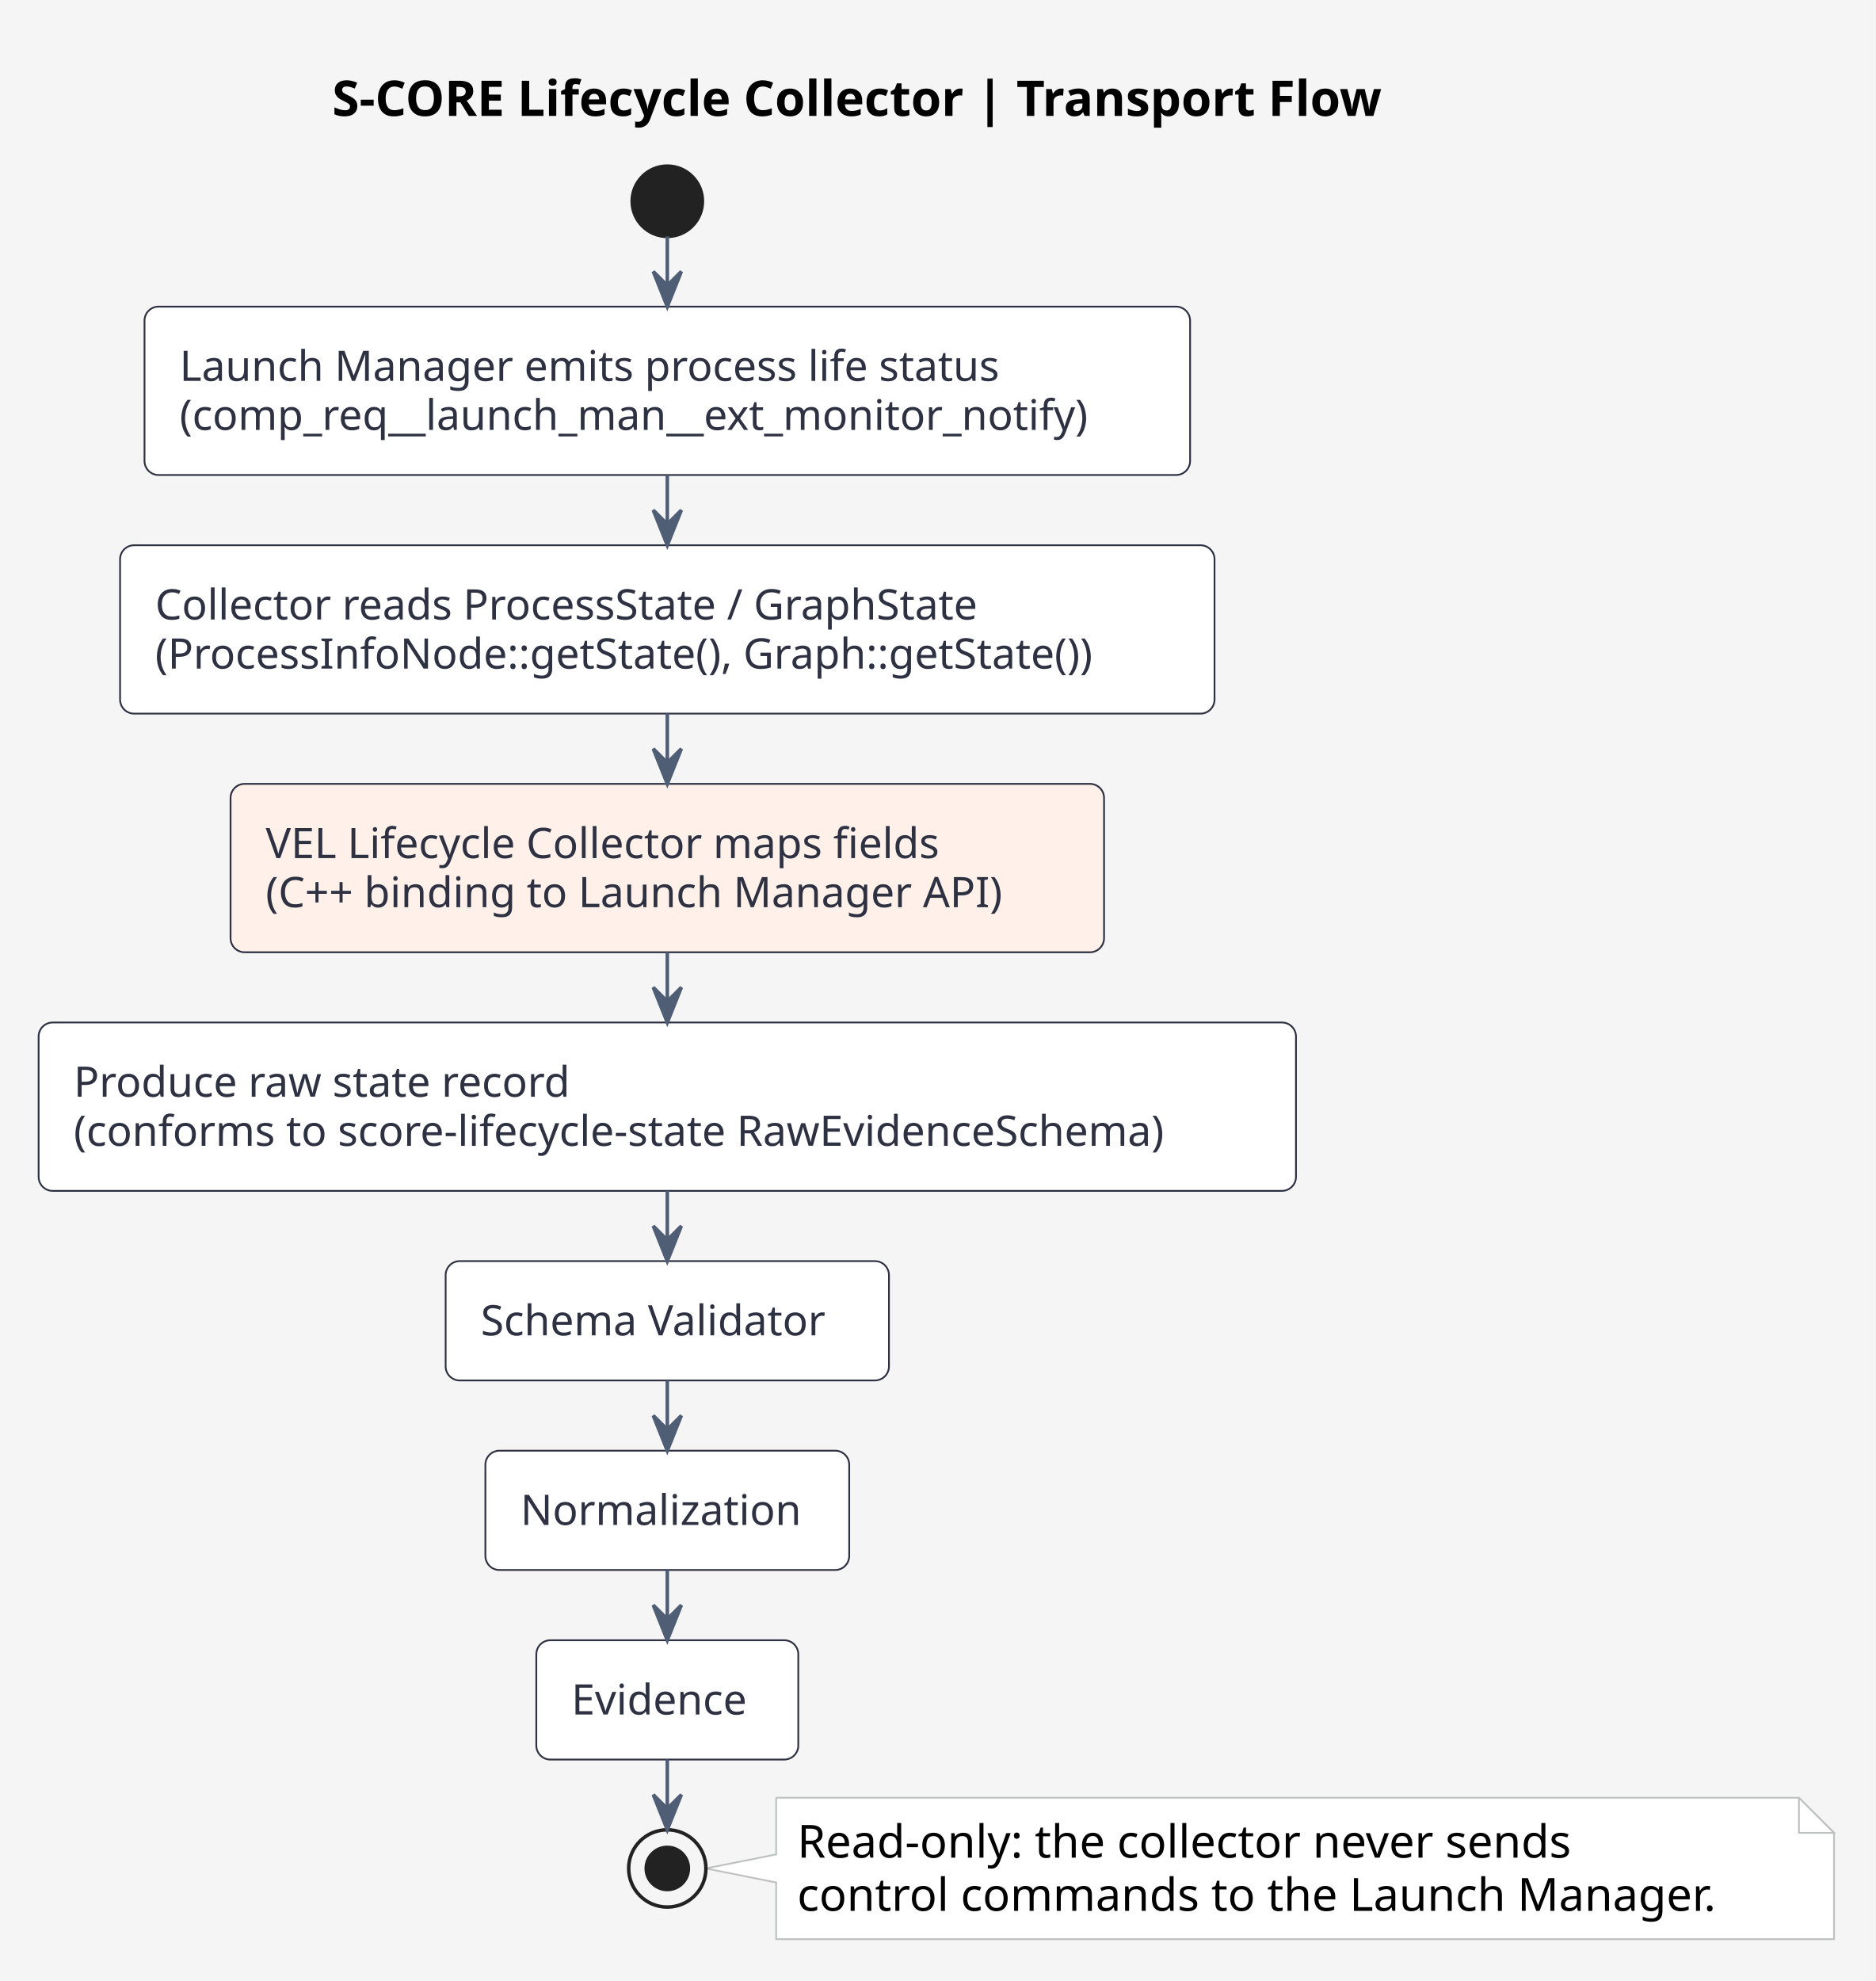
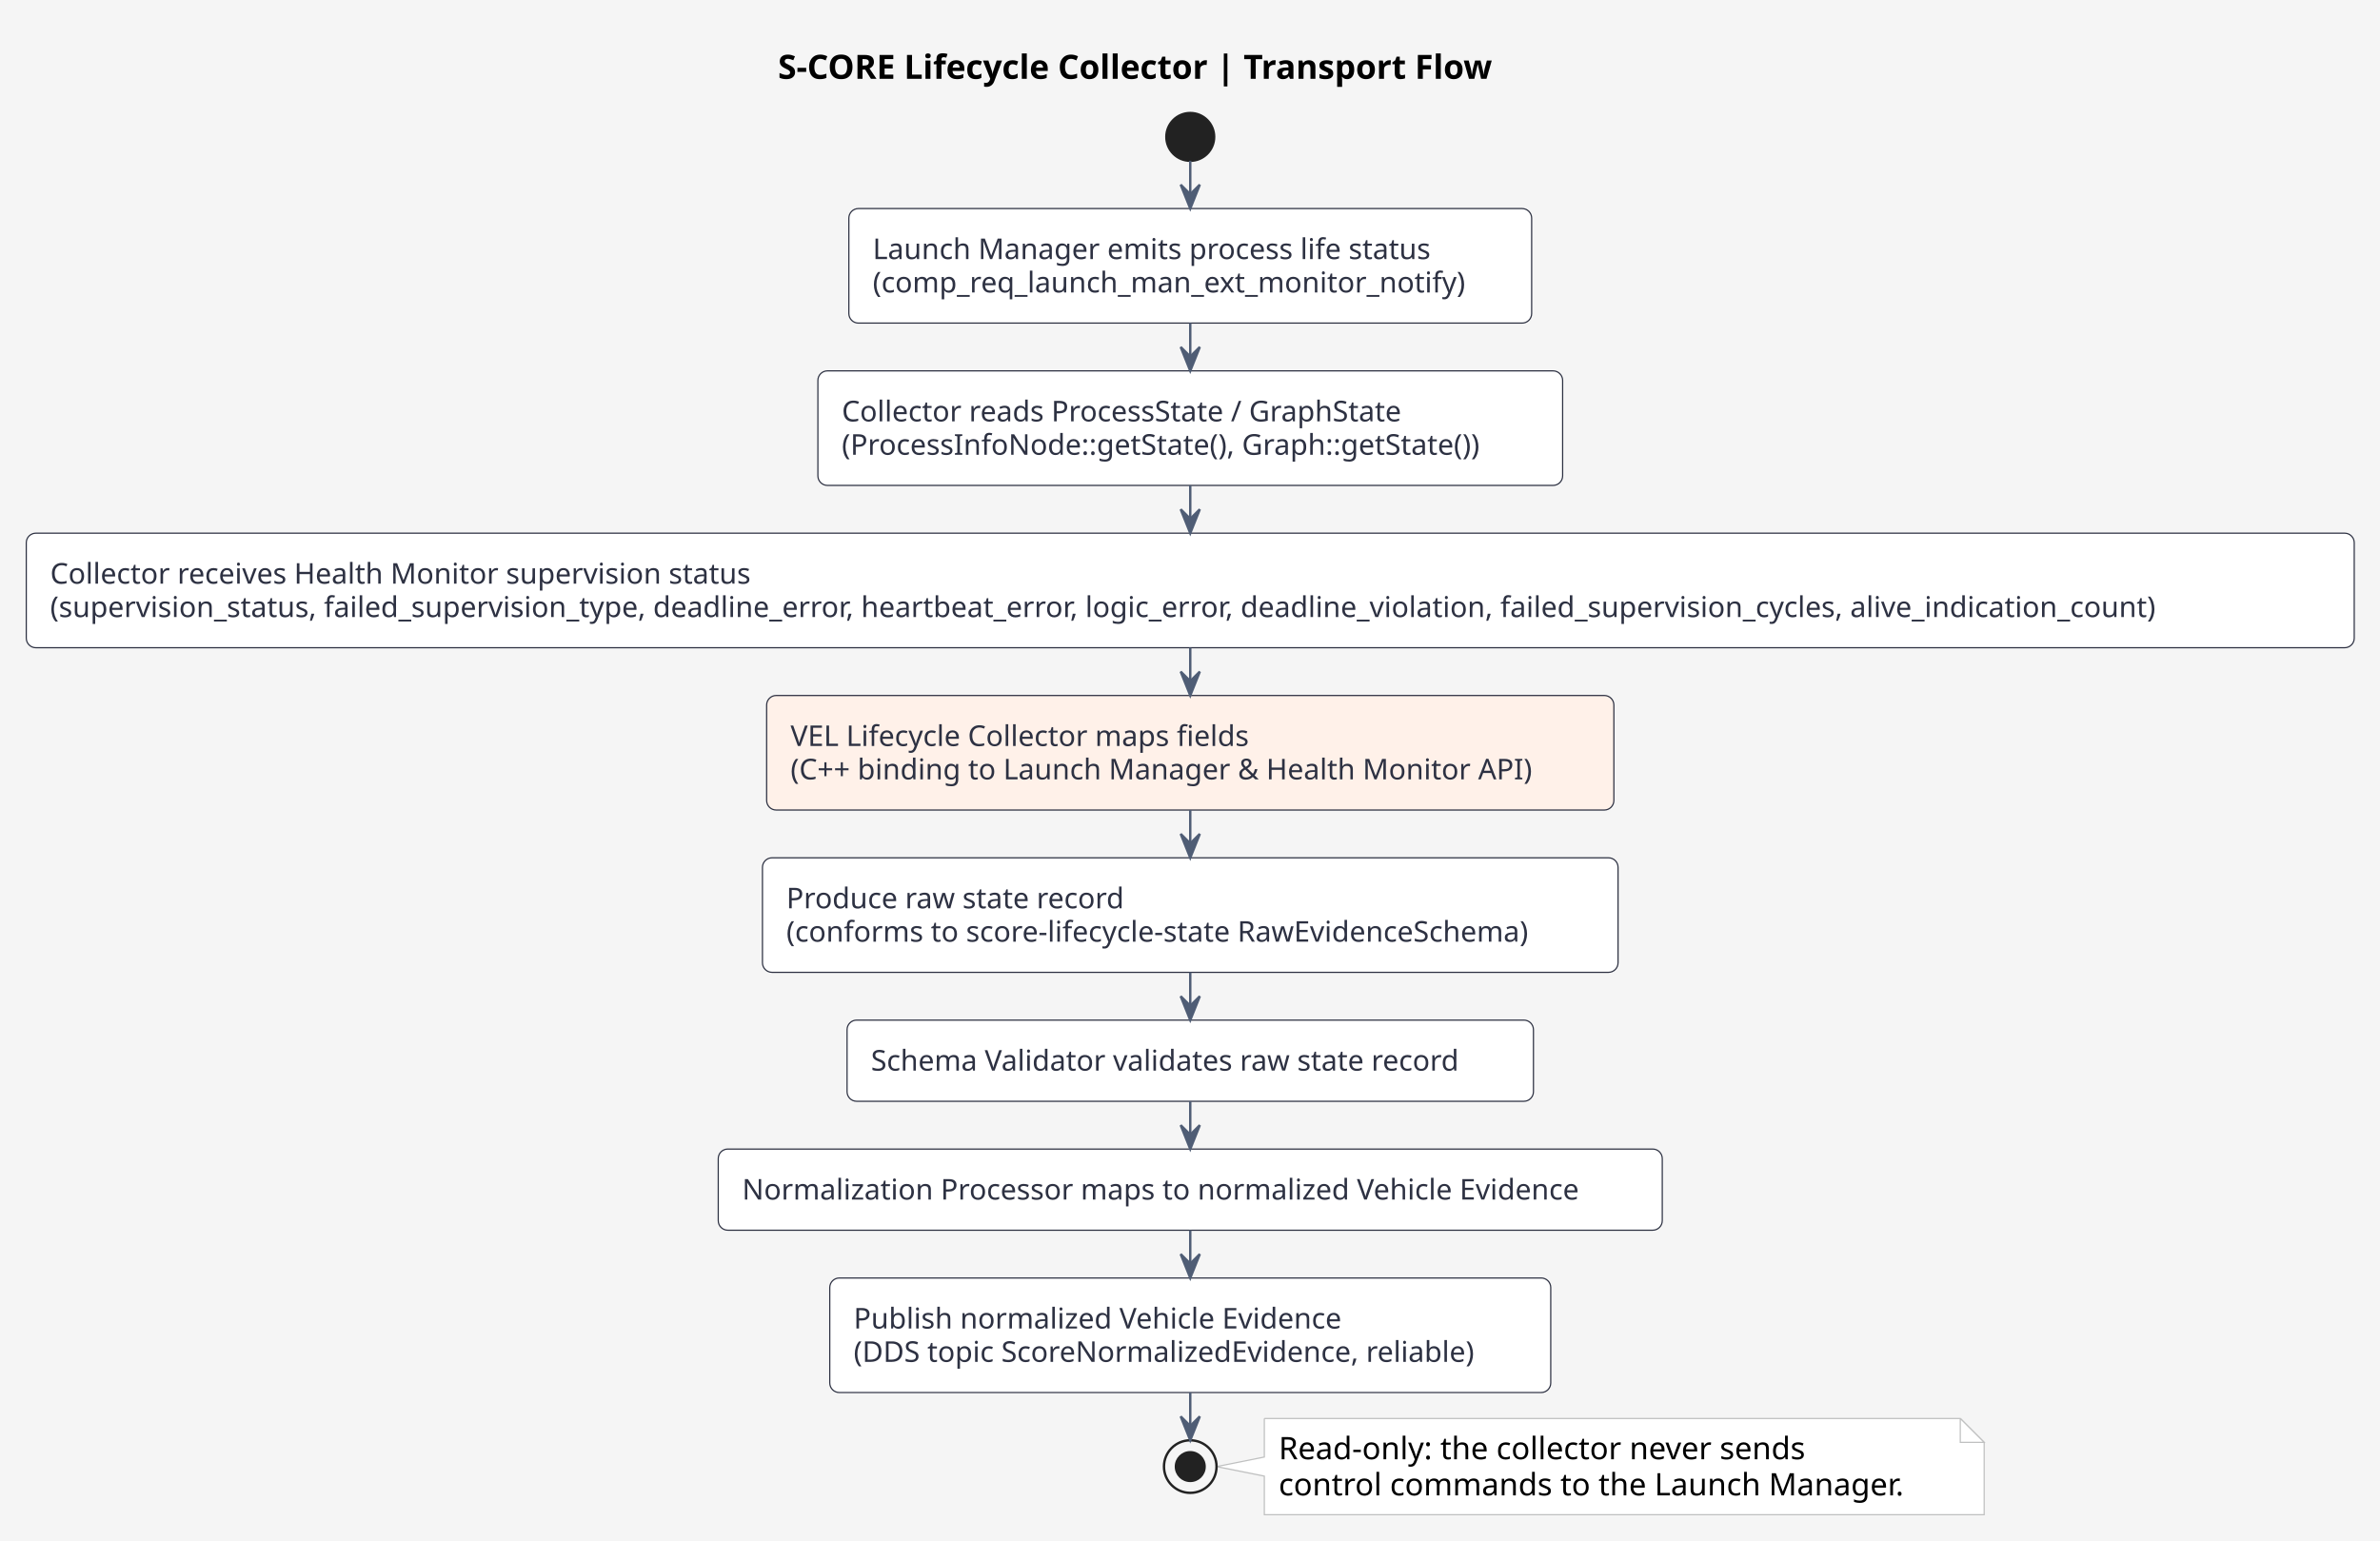
- <svg xmlns="http://www.w3.org/2000/svg" contentStyleType="text/css" height="564px" preserveAspectRatio="none" style="width:534px;height:564px;background:#F5F5F5;" version="1.1" viewBox="0 0 534 564" width="534px" zoomAndPan="magnify">
+ <svg xmlns="http://www.w3.org/2000/svg" contentStyleType="text/css" height="645px" preserveAspectRatio="none" style="width:996px;height:645px;background:#F5F5F5;" version="1.1" viewBox="0 0 996 645" width="996px" zoomAndPan="magnify">
  <defs />
  <g>
-     <rect fill="#F5F5F5" height="564" style="stroke:none;stroke-width:1;" width="534" x="0" y="0" />
-     <text fill="#000000" font-family="sans-serif" font-size="14" font-weight="bold" lengthAdjust="spacing" textLength="342.07" x="94.599" y="32.995">S-CORE Lifecycle Collector | Transport Flow</text>
-     <ellipse cx="190.025" cy="57.297" fill="#222222" rx="10" ry="10" style="stroke:#222222;stroke-width:1;" />
-     <rect fill="#FFFFFF" height="47.938" rx="4" ry="4" style="stroke:#2D3142;stroke-width:0.5;" width="297.746" x="41.152" y="87.297" />
-     <text fill="#2D3142" font-family="sans-serif" font-size="12" lengthAdjust="spacing" textLength="250.014" x="51.152" y="108.436">Launch Manager emits process life status</text>
-     <text fill="#2D3142" font-family="sans-serif" font-size="12" lengthAdjust="spacing" textLength="277.746" x="51.152" y="122.404">(comp_req__launch_man__ext_monitor_notify)</text>
-     <rect fill="#FFFFFF" height="47.938" rx="4" ry="4" style="stroke:#2D3142;stroke-width:0.5;" width="311.662" x="34.194" y="155.234" />
-     <text fill="#2D3142" font-family="sans-serif" font-size="12" lengthAdjust="spacing" textLength="252.522" x="44.194" y="176.373">Collector reads ProcessState / GraphState</text>
-     <text fill="#2D3142" font-family="sans-serif" font-size="12" lengthAdjust="spacing" textLength="291.662" x="44.194" y="190.342">(ProcessInfoNode::getState(), Graph::getState())</text>
-     <rect fill="#FFF1E9" height="47.938" rx="4" ry="4" style="stroke:#2D3142;stroke-width:0.5;" width="248.738" x="65.656" y="223.172" />
-     <text fill="#2D3142" font-family="sans-serif" font-size="12" lengthAdjust="spacing" textLength="208.781" x="75.656" y="244.31">VEL Lifecycle Collector maps fields</text>
-     <text fill="#2D3142" font-family="sans-serif" font-size="12" lengthAdjust="spacing" textLength="228.738" x="75.656" y="258.279">(C++ binding to Launch Manager API)</text>
-     <rect fill="#FFFFFF" height="47.938" rx="4" ry="4" style="stroke:#2D3142;stroke-width:0.5;" width="358.051" x="11" y="291.109" />
-     <text fill="#2D3142" font-family="sans-serif" font-size="12" lengthAdjust="spacing" textLength="151.465" x="21" y="312.248">Produce raw state record</text>
-     <text fill="#2D3142" font-family="sans-serif" font-size="12" lengthAdjust="spacing" textLength="338.051" x="21" y="326.217">(conforms to score-lifecycle-state RawEvidenceSchema)</text>
-     <rect fill="#FFFFFF" height="33.969" rx="4" ry="4" style="stroke:#2D3142;stroke-width:0.5;" width="126.242" x="126.904" y="359.047" />
-     <text fill="#2D3142" font-family="sans-serif" font-size="12" lengthAdjust="spacing" textLength="106.242" x="136.904" y="380.185">Schema Validator</text>
-     <rect fill="#FFFFFF" height="33.969" rx="4" ry="4" style="stroke:#2D3142;stroke-width:0.5;" width="103.602" x="138.225" y="413.016" />
-     <text fill="#2D3142" font-family="sans-serif" font-size="12" lengthAdjust="spacing" textLength="83.602" x="148.225" y="434.154">Normalization</text>
-     <rect fill="#FFFFFF" height="33.969" rx="4" ry="4" style="stroke:#2D3142;stroke-width:0.5;" width="74.603" x="152.724" y="466.984" />
-     <text fill="#2D3142" font-family="sans-serif" font-size="12" lengthAdjust="spacing" textLength="54.603" x="162.724" y="488.123">Evidence</text>
-     <path d="M221.025,511.82 L221.025,527.953 L201.025,531.953 L221.025,535.953 L221.025,552.086 A0,0 0 0 0 221.025,552.086 L522.268,552.086 A0,0 0 0 0 522.268,552.086 L522.268,521.82 L512.268,511.82 L221.025,511.82 A0,0 0 0 0 221.025,511.82 " fill="#FFFFFF" style="stroke:#BFC0C0;stroke-width:0.5;" />
-     <path d="M512.268,511.82 L512.268,521.82 L522.268,521.82 L512.268,511.82 " fill="#FFFFFF" style="stroke:#BFC0C0;stroke-width:0.5;" />
-     <text fill="#000000" font-family="sans-serif" font-size="13" lengthAdjust="spacing" textLength="238.856" x="227.025" y="528.887">Read-only: the collector never sends</text>
-     <text fill="#000000" font-family="sans-serif" font-size="13" lengthAdjust="spacing" textLength="280.243" x="227.025" y="544.02">control commands to the Launch Manager.</text>
-     <ellipse cx="190.025" cy="531.953" fill="none" rx="11" ry="11" style="stroke:#222222;stroke-width:1;" />
-     <ellipse cx="190.025" cy="531.953" fill="#222222" rx="6" ry="6" style="stroke:#222222;stroke-width:1;" />
-     <line style="stroke:#4F5D75;stroke-width:1;" x1="190.025" x2="190.025" y1="67.297" y2="87.297" />
-     <polygon fill="#4F5D75" points="186.025,77.297,190.025,87.297,194.025,77.297,190.025,81.297" style="stroke:#4F5D75;stroke-width:1;" />
-     <line style="stroke:#4F5D75;stroke-width:1;" x1="190.025" x2="190.025" y1="135.234" y2="155.234" />
-     <polygon fill="#4F5D75" points="186.025,145.234,190.025,155.234,194.025,145.234,190.025,149.234" style="stroke:#4F5D75;stroke-width:1;" />
-     <line style="stroke:#4F5D75;stroke-width:1;" x1="190.025" x2="190.025" y1="203.172" y2="223.172" />
-     <polygon fill="#4F5D75" points="186.025,213.172,190.025,223.172,194.025,213.172,190.025,217.172" style="stroke:#4F5D75;stroke-width:1;" />
-     <line style="stroke:#4F5D75;stroke-width:1;" x1="190.025" x2="190.025" y1="271.109" y2="291.109" />
-     <polygon fill="#4F5D75" points="186.025,281.109,190.025,291.109,194.025,281.109,190.025,285.109" style="stroke:#4F5D75;stroke-width:1;" />
-     <line style="stroke:#4F5D75;stroke-width:1;" x1="190.025" x2="190.025" y1="339.047" y2="359.047" />
-     <polygon fill="#4F5D75" points="186.025,349.047,190.025,359.047,194.025,349.047,190.025,353.047" style="stroke:#4F5D75;stroke-width:1;" />
-     <line style="stroke:#4F5D75;stroke-width:1;" x1="190.025" x2="190.025" y1="393.016" y2="413.016" />
-     <polygon fill="#4F5D75" points="186.025,403.016,190.025,413.016,194.025,403.016,190.025,407.016" style="stroke:#4F5D75;stroke-width:1;" />
-     <line style="stroke:#4F5D75;stroke-width:1;" x1="190.025" x2="190.025" y1="446.984" y2="466.984" />
-     <polygon fill="#4F5D75" points="186.025,456.984,190.025,466.984,194.025,456.984,190.025,460.984" style="stroke:#4F5D75;stroke-width:1;" />
-     <line style="stroke:#4F5D75;stroke-width:1;" x1="190.025" x2="190.025" y1="500.953" y2="520.953" />
-     <polygon fill="#4F5D75" points="186.025,510.953,190.025,520.953,194.025,510.953,190.025,514.953" style="stroke:#4F5D75;stroke-width:1;" />
+     <rect fill="#F5F5F5" height="645" style="stroke:none;stroke-width:1;" width="996" x="0" y="0" />
+     <text fill="#000000" font-family="sans-serif" font-size="14" font-weight="bold" lengthAdjust="spacing" textLength="342.07" x="325.573" y="32.995">S-CORE Lifecycle Collector | Transport Flow</text>
+     <ellipse cx="498.108" cy="57.297" fill="#222222" rx="10" ry="10" style="stroke:#222222;stroke-width:1;" />
+     <rect fill="#FFFFFF" height="47.938" rx="4" ry="4" style="stroke:#2D3142;stroke-width:0.5;" width="285.746" x="355.235" y="87.297" />
+     <text fill="#2D3142" font-family="sans-serif" font-size="12" lengthAdjust="spacing" textLength="250.014" x="365.235" y="108.436">Launch Manager emits process life status</text>
+     <text fill="#2D3142" font-family="sans-serif" font-size="12" lengthAdjust="spacing" textLength="265.746" x="365.235" y="122.404">(comp_req_launch_man_ext_monitor_notify)</text>
+     <rect fill="#FFFFFF" height="47.938" rx="4" ry="4" style="stroke:#2D3142;stroke-width:0.5;" width="311.662" x="342.277" y="155.234" />
+     <text fill="#2D3142" font-family="sans-serif" font-size="12" lengthAdjust="spacing" textLength="252.522" x="352.277" y="176.373">Collector reads ProcessState / GraphState</text>
+     <text fill="#2D3142" font-family="sans-serif" font-size="12" lengthAdjust="spacing" textLength="291.662" x="352.277" y="190.342">(ProcessInfoNode::getState(), Graph::getState())</text>
+     <rect fill="#FFFFFF" height="47.938" rx="4" ry="4" style="stroke:#2D3142;stroke-width:0.5;" width="974.217" x="11" y="223.172" />
+     <text fill="#2D3142" font-family="sans-serif" font-size="12" lengthAdjust="spacing" textLength="313.441" x="21" y="244.31">Collector receives Health Monitor supervision status</text>
+     <text fill="#2D3142" font-family="sans-serif" font-size="12" lengthAdjust="spacing" textLength="954.217" x="21" y="258.279">(supervision_status, failed_supervision_type, deadline_error, heartbeat_error, logic_error, deadline_violation, failed_supervision_cycles, alive_indication_count)</text>
+     <rect fill="#FFF1E9" height="47.938" rx="4" ry="4" style="stroke:#2D3142;stroke-width:0.5;" width="354.559" x="320.829" y="291.109" />
+     <text fill="#2D3142" font-family="sans-serif" font-size="12" lengthAdjust="spacing" textLength="208.781" x="330.829" y="312.248">VEL Lifecycle Collector maps fields</text>
+     <text fill="#2D3142" font-family="sans-serif" font-size="12" lengthAdjust="spacing" textLength="334.559" x="330.829" y="326.217">(C++ binding to Launch Manager &amp; Health Monitor API)</text>
+     <rect fill="#FFFFFF" height="47.938" rx="4" ry="4" style="stroke:#2D3142;stroke-width:0.5;" width="358.051" x="319.083" y="359.047" />
+     <text fill="#2D3142" font-family="sans-serif" font-size="12" lengthAdjust="spacing" textLength="151.465" x="329.083" y="380.185">Produce raw state record</text>
+     <text fill="#2D3142" font-family="sans-serif" font-size="12" lengthAdjust="spacing" textLength="338.051" x="329.083" y="394.154">(conforms to score-lifecycle-state RawEvidenceSchema)</text>
+     <rect fill="#FFFFFF" height="33.969" rx="4" ry="4" style="stroke:#2D3142;stroke-width:0.5;" width="287.24" x="354.488" y="426.984" />
+     <text fill="#2D3142" font-family="sans-serif" font-size="12" lengthAdjust="spacing" textLength="267.24" x="364.488" y="448.123">Schema Validator validates raw state record</text>
+     <rect fill="#FFFFFF" height="33.969" rx="4" ry="4" style="stroke:#2D3142;stroke-width:0.5;" width="395.059" x="300.579" y="480.953" />
+     <text fill="#2D3142" font-family="sans-serif" font-size="12" lengthAdjust="spacing" textLength="375.059" x="310.579" y="502.092">Normalization Processor maps to normalized Vehicle Evidence</text>
+     <rect fill="#FFFFFF" height="47.938" rx="4" ry="4" style="stroke:#2D3142;stroke-width:0.5;" width="301.725" x="347.246" y="534.922" />
+     <text fill="#2D3142" font-family="sans-serif" font-size="12" lengthAdjust="spacing" textLength="219.768" x="357.246" y="556.061">Publish normalized Vehicle Evidence</text>
+     <text fill="#2D3142" font-family="sans-serif" font-size="12" lengthAdjust="spacing" textLength="281.725" x="357.246" y="570.029">(DDS topic ScoreNormalizedEvidence, reliable)</text>
+     <path d="M529.108,593.727 L529.108,609.859 L509.108,613.859 L529.108,617.859 L529.108,633.992 A0,0 0 0 0 529.108,633.992 L830.351,633.992 A0,0 0 0 0 830.351,633.992 L830.351,603.727 L820.351,593.727 L529.108,593.727 A0,0 0 0 0 529.108,593.727 " fill="#FFFFFF" style="stroke:#BFC0C0;stroke-width:0.5;" />
+     <path d="M820.351,593.727 L820.351,603.727 L830.351,603.727 L820.351,593.727 " fill="#FFFFFF" style="stroke:#BFC0C0;stroke-width:0.5;" />
+     <text fill="#000000" font-family="sans-serif" font-size="13" lengthAdjust="spacing" textLength="238.856" x="535.108" y="610.793">Read-only: the collector never sends</text>
+     <text fill="#000000" font-family="sans-serif" font-size="13" lengthAdjust="spacing" textLength="280.243" x="535.108" y="625.926">control commands to the Launch Manager.</text>
+     <ellipse cx="498.108" cy="613.859" fill="none" rx="11" ry="11" style="stroke:#222222;stroke-width:1;" />
+     <ellipse cx="498.108" cy="613.859" fill="#222222" rx="6" ry="6" style="stroke:#222222;stroke-width:1;" />
+     <line style="stroke:#4F5D75;stroke-width:1;" x1="498.108" x2="498.108" y1="67.297" y2="87.297" />
+     <polygon fill="#4F5D75" points="494.108,77.297,498.108,87.297,502.108,77.297,498.108,81.297" style="stroke:#4F5D75;stroke-width:1;" />
+     <line style="stroke:#4F5D75;stroke-width:1;" x1="498.108" x2="498.108" y1="135.234" y2="155.234" />
+     <polygon fill="#4F5D75" points="494.108,145.234,498.108,155.234,502.108,145.234,498.108,149.234" style="stroke:#4F5D75;stroke-width:1;" />
+     <line style="stroke:#4F5D75;stroke-width:1;" x1="498.108" x2="498.108" y1="203.172" y2="223.172" />
+     <polygon fill="#4F5D75" points="494.108,213.172,498.108,223.172,502.108,213.172,498.108,217.172" style="stroke:#4F5D75;stroke-width:1;" />
+     <line style="stroke:#4F5D75;stroke-width:1;" x1="498.108" x2="498.108" y1="271.109" y2="291.109" />
+     <polygon fill="#4F5D75" points="494.108,281.109,498.108,291.109,502.108,281.109,498.108,285.109" style="stroke:#4F5D75;stroke-width:1;" />
+     <line style="stroke:#4F5D75;stroke-width:1;" x1="498.108" x2="498.108" y1="339.047" y2="359.047" />
+     <polygon fill="#4F5D75" points="494.108,349.047,498.108,359.047,502.108,349.047,498.108,353.047" style="stroke:#4F5D75;stroke-width:1;" />
+     <line style="stroke:#4F5D75;stroke-width:1;" x1="498.108" x2="498.108" y1="406.984" y2="426.984" />
+     <polygon fill="#4F5D75" points="494.108,416.984,498.108,426.984,502.108,416.984,498.108,420.984" style="stroke:#4F5D75;stroke-width:1;" />
+     <line style="stroke:#4F5D75;stroke-width:1;" x1="498.108" x2="498.108" y1="460.953" y2="480.953" />
+     <polygon fill="#4F5D75" points="494.108,470.953,498.108,480.953,502.108,470.953,498.108,474.953" style="stroke:#4F5D75;stroke-width:1;" />
+     <line style="stroke:#4F5D75;stroke-width:1;" x1="498.108" x2="498.108" y1="514.922" y2="534.922" />
+     <polygon fill="#4F5D75" points="494.108,524.922,498.108,534.922,502.108,524.922,498.108,528.922" style="stroke:#4F5D75;stroke-width:1;" />
+     <line style="stroke:#4F5D75;stroke-width:1;" x1="498.108" x2="498.108" y1="582.859" y2="602.859" />
+     <polygon fill="#4F5D75" points="494.108,592.859,498.108,602.859,502.108,592.859,498.108,596.859" style="stroke:#4F5D75;stroke-width:1;" />
  </g>
</svg>
